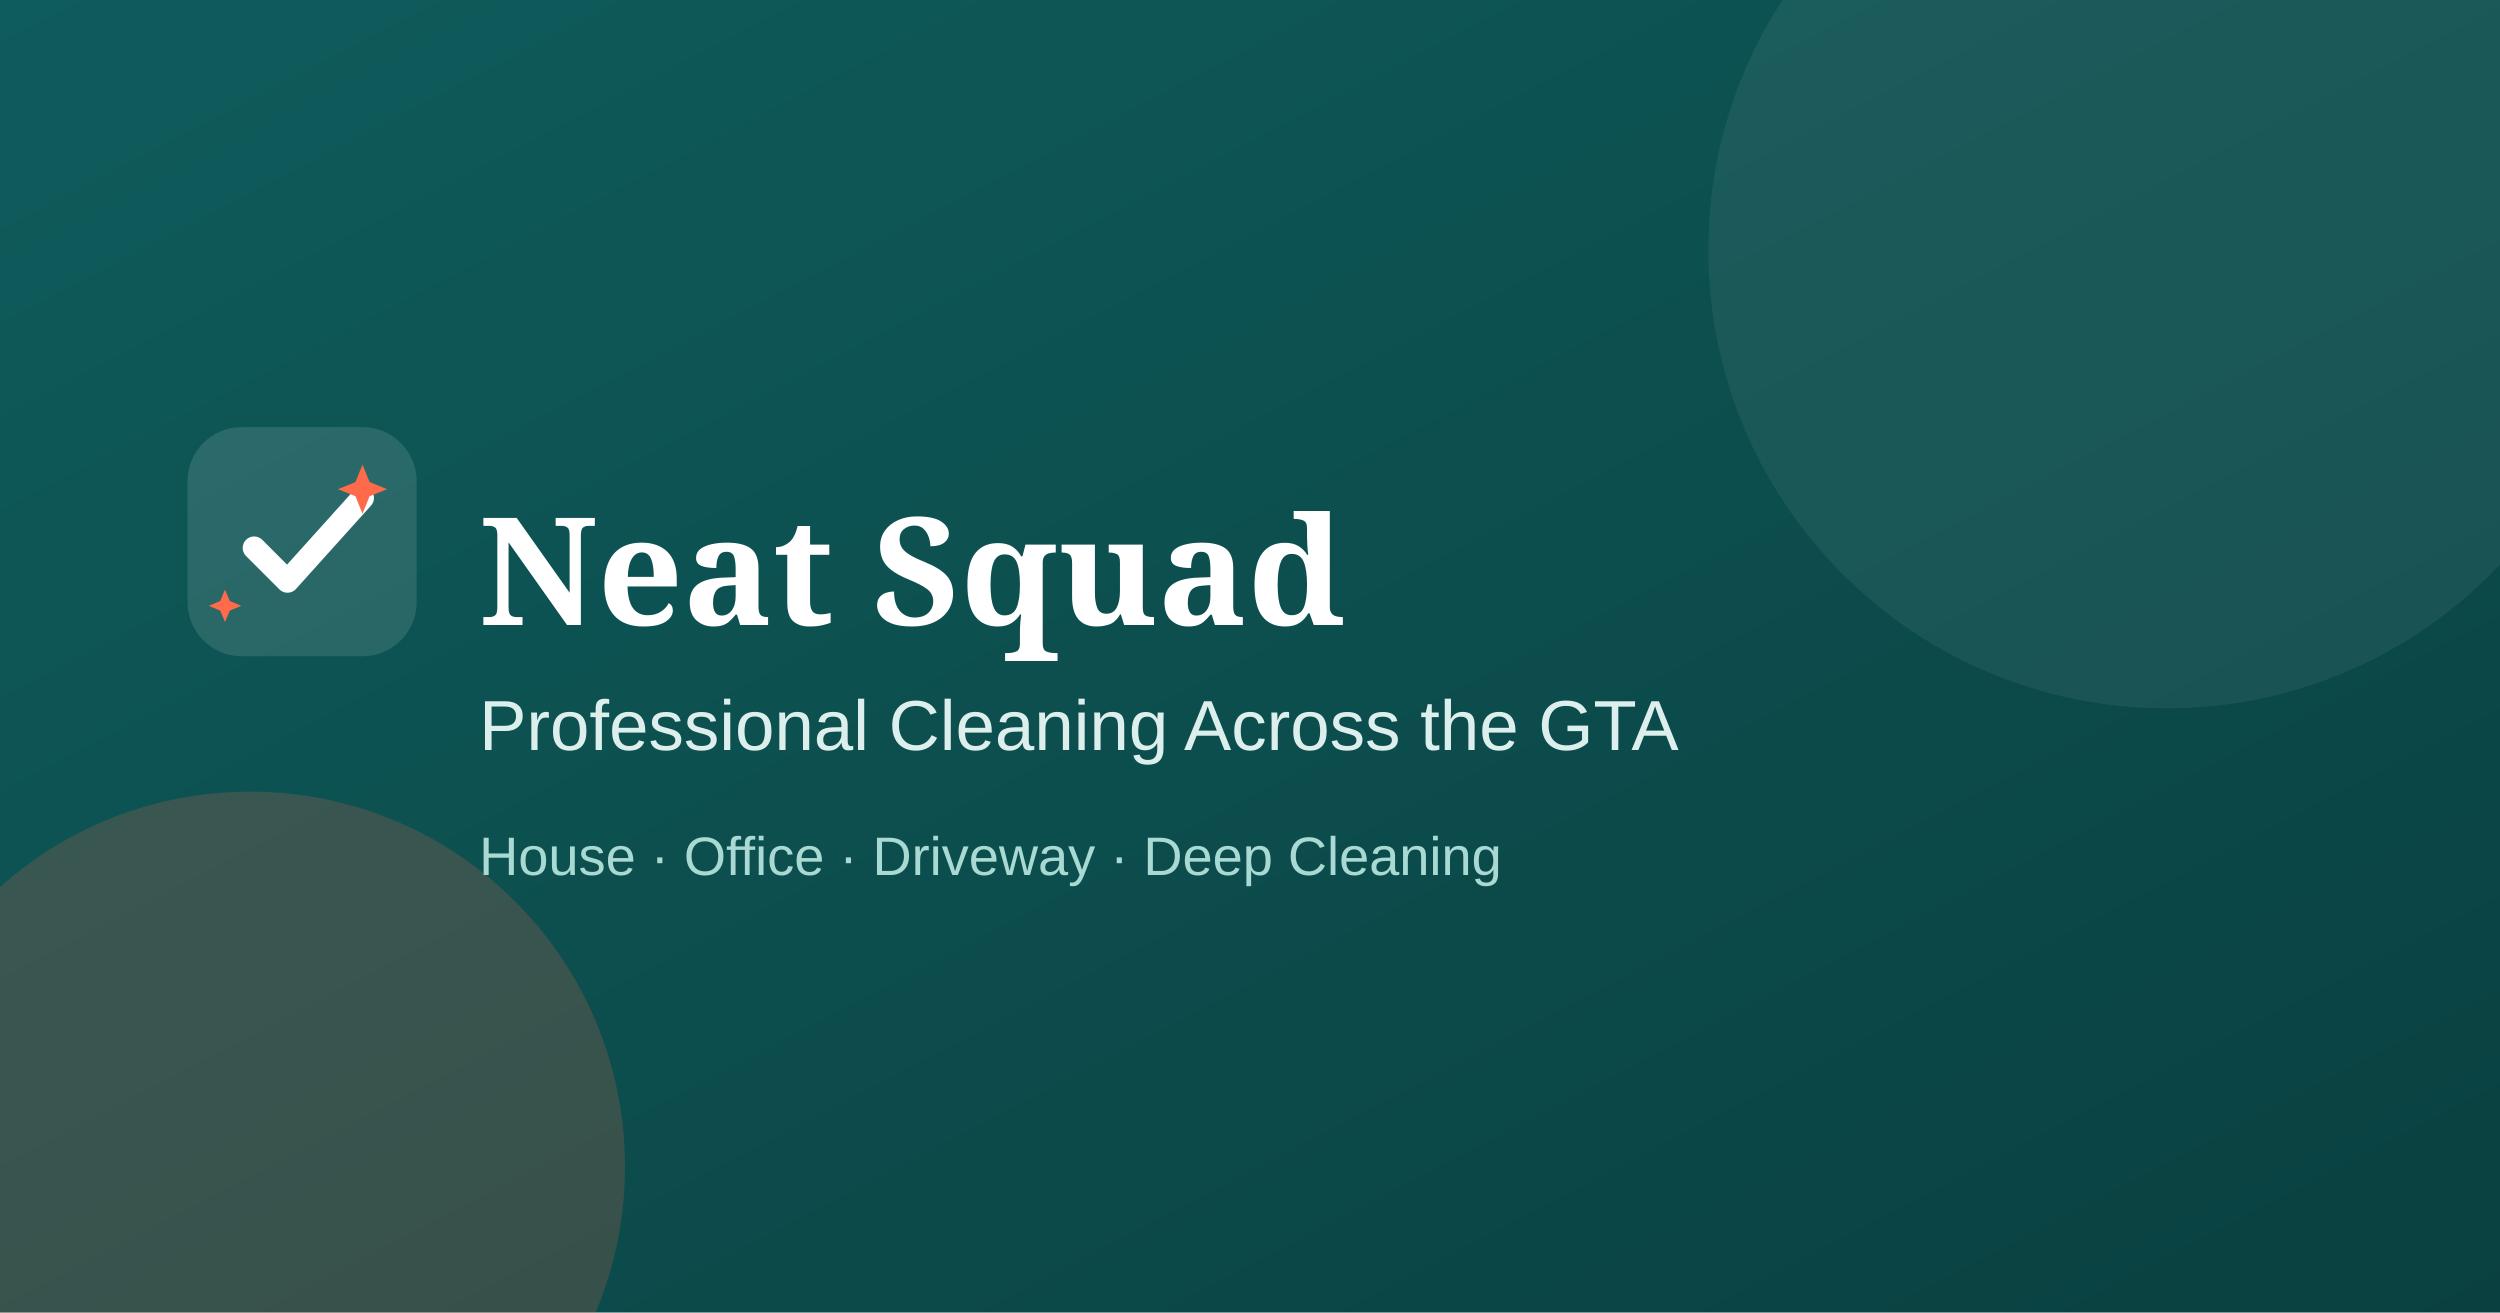
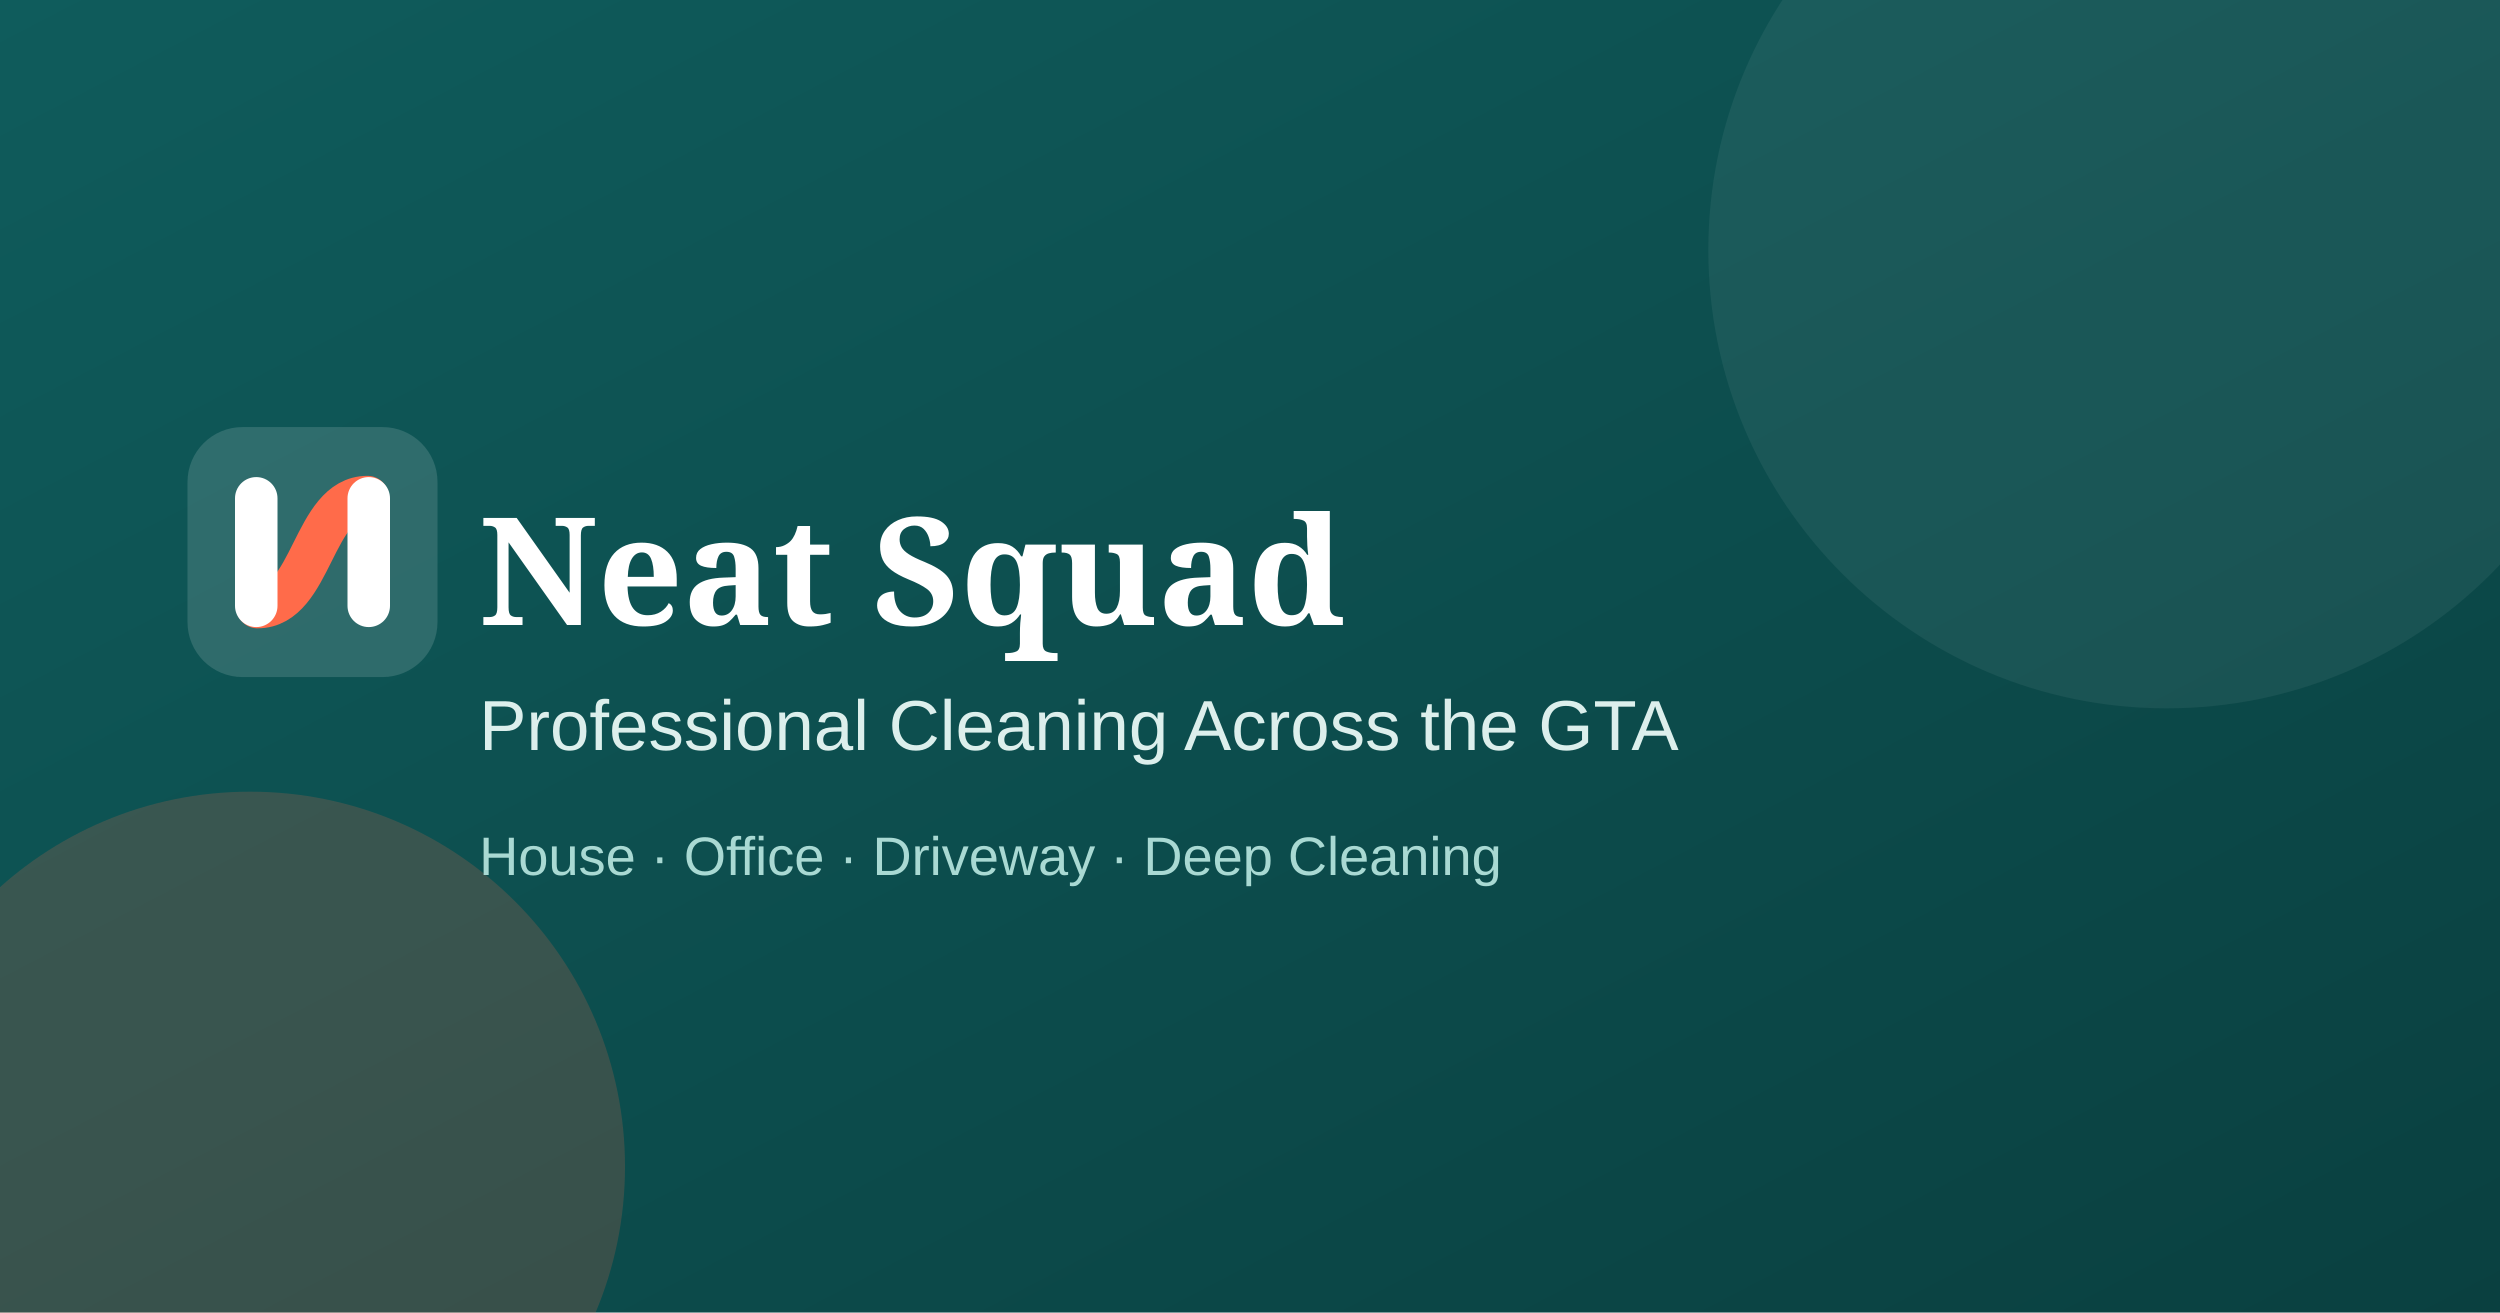
<svg xmlns="http://www.w3.org/2000/svg" width="1200" height="630" viewBox="0 0 1200 630">
  <defs>
    <linearGradient id="bg" x1="0" y1="0" x2="1" y2="1">
      <stop offset="0%" stop-color="#0f5c5c" />
      <stop offset="100%" stop-color="#0a4040" />
    </linearGradient>
  </defs>
  <rect width="1200" height="630" fill="url(#bg)" />
  <circle cx="1040" cy="120" r="220" fill="#ffffff" opacity="0.06" />
  <circle cx="120" cy="560" r="180" fill="#ff6b4a" opacity="0.18" />
-   <g transform="translate(90,205)">
-     <rect width="110" height="110" rx="26" fill="#ffffff" opacity="0.12" />
-     <path d="M32 58l16 16 36-40" fill="none" stroke="#ffffff" stroke-width="11" stroke-linecap="round" stroke-linejoin="round" />
-     <path d="M84 18l3.4 8.4 8.4 3.4-8.4 3.4-3.4 8.4-3.4-8.4-8.4-3.4 8.4-3.4z" fill="#ff6b4a" />
-     <path d="M18 78l2.3 5.5 5.5 2.3-5.5 2.3-2.3 5.5-2.3-5.5-5.5-2.3 5.5-2.3z" fill="#ff6b4a" />
+   <g transform="translate(90,205) scale(1.2)">
+     <rect width="100" height="100" rx="22" fill="#ffffff" opacity="0.14" />
+     <path d="M28,72 C50,72 50,28 72,28" stroke="#ff6b4a" stroke-width="17" fill="none" stroke-linecap="round" />
+     <rect x="19" y="20" width="17" height="60" rx="8.5" fill="#ffffff" />
+     <rect x="64" y="20" width="17" height="60" rx="8.5" fill="#ffffff" />
  </g>
  <text x="230" y="300" font-family="Georgia, serif" font-size="72" font-weight="700" fill="#ffffff">Neat Squad</text>
  <text x="230" y="360" font-family="Arial, sans-serif" font-size="34" fill="#dcefec">Professional Cleaning Across the GTA</text>
  <text x="230" y="420" font-family="Arial, sans-serif" font-size="26" fill="#a9d9d3">House · Office · Driveway · Deep Cleaning</text>
</svg>
